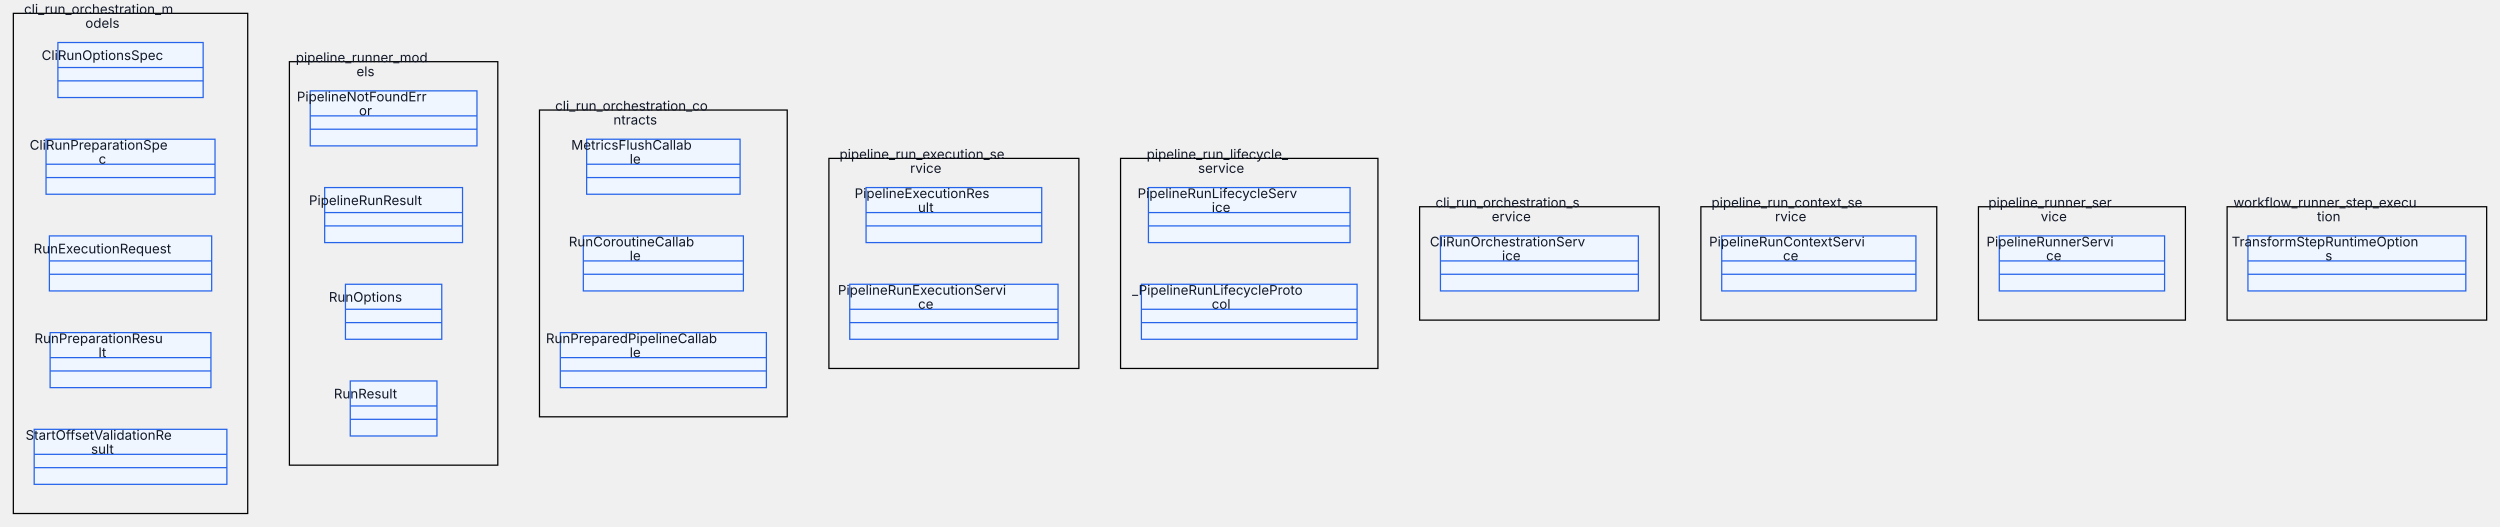
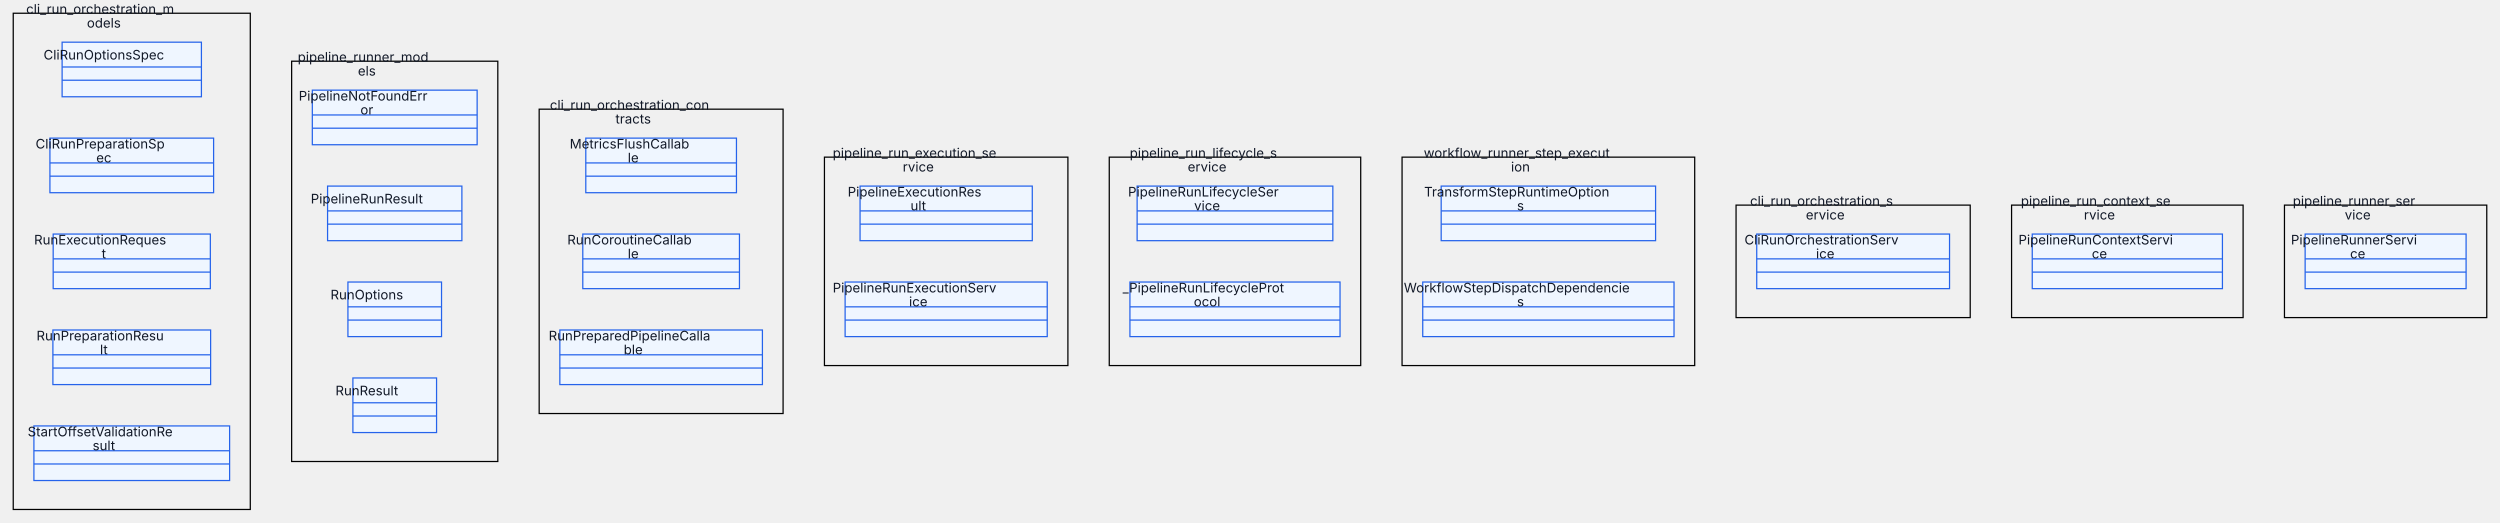
- <svg xmlns="http://www.w3.org/2000/svg" id="my-svg" width="100%" aria-roledescription="classDiagram" style="max-width:2998.95px;background-color:white" viewBox="0 -8 2998.953 632">
+ <svg xmlns="http://www.w3.org/2000/svg" id="my-svg" width="100%" aria-roledescription="classDiagram" style="max-width:3022.75px;background-color:white" viewBox="0 -8 3022.75 632">
  <style>#my-svg{font-family:Inter,-apple-system,BlinkMacSystemFont,'Segoe UI',Roboto,Oxygen,Ubuntu,sans-serif;font-size:16px;fill:#212121;}#my-svg .error-icon{fill:#f0fdf4;}#my-svg .error-text{fill:#212121;stroke:#212121;}#my-svg .edge-thickness-normal{stroke-width:2px;}#my-svg .edge-thickness-thick{stroke-width:3.5px;}#my-svg .edge-pattern-solid{stroke-dasharray:0;}#my-svg .edge-pattern-dashed{stroke-dasharray:3;}#my-svg .edge-pattern-dotted{stroke-dasharray:2;}#my-svg .marker{fill:#475569;stroke:#475569;}#my-svg .marker.cross{stroke:#475569;}#my-svg svg{font-family:Inter,-apple-system,BlinkMacSystemFont,'Segoe UI',Roboto,Oxygen,Ubuntu,sans-serif;font-size:16px;}#my-svg g.classGroup text{fill:#2563eb;stroke:none;font-family:Inter,-apple-system,BlinkMacSystemFont,'Segoe UI',Roboto,Oxygen,Ubuntu,sans-serif;font-size:10px;}#my-svg g.classGroup text .title{font-weight:bolder;}#my-svg .nodeLabel,#my-svg .edgeLabel{color:#212121;}#my-svg .edgeLabel .label rect{fill:#eff6ff;}#my-svg .label text{fill:#212121;}#my-svg .edgeLabel .label span{background:#eff6ff;}#my-svg .classTitle{font-weight:bolder;}#my-svg .node rect,#my-svg .node circle,#my-svg .node ellipse,#my-svg .node polygon,#my-svg .node path{fill:#eff6ff;stroke:#2563eb;stroke-width:1px;}#my-svg .divider{stroke:#2563eb;stroke-width:1;}#my-svg g.clickable{cursor:pointer;}#my-svg g.classGroup rect{fill:#eff6ff;stroke:#2563eb;}#my-svg g.classGroup line{stroke:#2563eb;stroke-width:1;}#my-svg .classLabel .box{stroke:none;stroke-width:0;fill:#eff6ff;opacity:0.5;}#my-svg .classLabel .label{fill:#2563eb;font-size:10px;}#my-svg .relation{stroke:#475569;stroke-width:1;fill:none;}#my-svg .dashed-line{stroke-dasharray:3;}#my-svg .dotted-line{stroke-dasharray:1 2;}#my-svg #compositionStart,#my-svg .composition{fill:#475569!important;stroke:#475569!important;stroke-width:1;}#my-svg #compositionEnd,#my-svg .composition{fill:#475569!important;stroke:#475569!important;stroke-width:1;}#my-svg #dependencyStart,#my-svg .dependency{fill:#475569!important;stroke:#475569!important;stroke-width:1;}#my-svg #dependencyStart,#my-svg .dependency{fill:#475569!important;stroke:#475569!important;stroke-width:1;}#my-svg #extensionStart,#my-svg .extension{fill:transparent!important;stroke:#475569!important;stroke-width:1;}#my-svg #extensionEnd,#my-svg .extension{fill:transparent!important;stroke:#475569!important;stroke-width:1;}#my-svg #aggregationStart,#my-svg .aggregation{fill:transparent!important;stroke:#475569!important;stroke-width:1;}#my-svg #aggregationEnd,#my-svg .aggregation{fill:transparent!important;stroke:#475569!important;stroke-width:1;}#my-svg #lollipopStart,#my-svg .lollipop{fill:#eff6ff!important;stroke:#475569!important;stroke-width:1;}#my-svg #lollipopEnd,#my-svg .lollipop{fill:#eff6ff!important;stroke:#475569!important;stroke-width:1;}#my-svg .edgeTerminals{font-size:11px;}#my-svg .classTitleText{text-anchor:middle;font-size:18px;fill:#212121;}#my-svg :root{--mermaid-font-family:"trebuchet ms",verdana,arial,sans-serif;}/*
 * Пользовательские стили диаграмм BioETL (структурированная копия)
 * Источник: custom.css
 * Цель: сгруппировать правила по типам элементов и документировать назначение каждого CSS-параметра.
 */

/* =========================================================
 * 1) Глобальная типографика и базовое поведение текста
 * ========================================================= */
svg {
    /* Задаёт основной стек шрифтов для всего текста в SVG. */
    font-family: Inter, -apple-system, BlinkMacSystemFont, 'Segoe UI', Roboto,
    Oxygen, Ubuntu, sans-serif;
}



/* =========================================================
 * 2) Общая геометрия узлов (для нескольких типов диаграмм)
 * ========================================================= */
.node rect,
.node circle,
.node ellipse,
.node polygon,
.node path {
    /* Единая толщина контура для фигур узлов. */
    stroke-width: 1.5px !important;
    /* Скругляет углы по горизонтали для более мягкого вида. */
    rx: 8;
    /* Скругляет углы по вертикали в паре с rx. */
    ry: 8;
    /* Добавляет лёгкую тень и отделяет узлы от фона. */
    filter:  none; /*  drop-shadow(0px 1px 2px rgba(0, 0, 0, 0.05));*/
}

/* =========================================================
 * 3) Контейнеры subgraph / cluster
 * ========================================================= */
.cluster rect,
.cluster path {
    /* Увеличивает радиус углов у контейнеров-групп. */
    rx: 10;
    /* Поддерживает симметрию скругления по вертикали. */
    ry: 10;
    /* Нейтральная заливка контейнера для снижения визуального шума. */
    fill: #f8fafc;
    /* Приглушённая обводка, чтобы границы были заметны, но не доминировали. */
    stroke: #94a3b8;
    /* Толщина границы контейнера в тон большинству узлов. */
    stroke-width: 1.5px;
    /* Убирает пунктир у рамок контейнеров. */
    stroke-dasharray: none;
    /* Делает фон контейнера полностью непрозрачным. */
    fill-opacity: 1;
    /* Отключает тень контейнера, чтобы акцент оставался на узлах. */
    filter: none;
}

.cluster text {
    /* Нормальный вес шрифта для заголовков групп. */
    font-weight: 400;
    /* Увеличенный размер заголовка относительно текста узлов. */
    font-size: 16px;
}

/* =========================================================
 * 4) Стили линий связей (edges/links)
 * ========================================================= */
.edgePath .path {
    /* Делает основные ребра более заметными в плотных графах. */
    stroke-width: 2.5px;
    /* Скругляет соединения сегментов линий. */
    stroke-linejoin: round;
    /* Скругляет окончания линий. */
    stroke-linecap: round;
}

.edgePath path,
.flowchart-link,
.relation,
.messageLine0,
.messageLine1,
.transition path {
    /* Унифицированные скруглённые соединения для всех типов линий. */
    stroke-linejoin: round;
    /* Унифицированные скруглённые окончания для всех типов линий. */
    stroke-linecap: round;
}

.transition path {
    /* Выравнивает толщину переходов state diagram с основными ребрами. */
    stroke-width: 2.5px;
}

/* =========================================================
 * 5) Подписи ребер и fallback-текст
 * ========================================================= */
.edgeLabel {
    /* Компактный размер шрифта для подписей на связях. */
    font-size: 12px;
    /* Плотная межстрочность для экономии места. */
    line-height: 1.1;
    /* Базовый непрозрачный фон под подписью. */
    background-color: #ffffff;
    /* Небольшие внутренние отступы вокруг текста. */
    padding: 1px 3px;
    /* Мягкое скругление фона подписи. */
    border-radius: 2px;
}

.edgeLabel span,
.edgeLabel p,
text.fo-fallback {
    /* Принудительный тёмный fill для контраста в SVG-рендерах. */
    fill: #111827 !important;
    /* Принудительный тёмный цвет для HTML-подписей. */
    color: #111827 !important;
    /* Полная непрозрачность текста. */
    opacity: 1 !important;
    /* Компактная межстрочность для многострочных подписей. */
    line-height: 1.1;
    /* Убирает стандартные внешние отступы HTML-параграфов. */
    margin: 0;
    /* Убирает стандартные внутренние отступы HTML-параграфов. */
    padding: 0;
}

.edgeLabel .labelBkg,
.labelBkg {
    /* Жёстко задаёт белый фон под текстом подписей. */
    background-color: #ffffff !important;
    /* Делает фон полностью непрозрачным во всех просмотрщиках. */
    opacity: 1 !important;
}

.edgeLabel rect {
    /* Переопределяет полупрозрачный фон по умолчанию у Mermaid. */
    opacity: 1 !important;
    /* Жёстко фиксирует белую заливку прямоугольника под подписью. */
    fill: #ffffff !important;
}

/* =========================================================
 * 6) Элементы sequence diagram
 * ========================================================= */
.actor {
    /* Толщина границы actor-блоков. */
    stroke-width: 1.5px;
    /* Скругление углов actor-блоков по горизонтали. */
    rx: 4;
    /* Скругление углов actor-блоков по вертикали. */
    ry: 4;
}

.messageLine0,
.messageLine1 {
    /* Толщина линий сообщений в sequence diagram. */
    stroke-width: 1.6px;
}

.messageText {
    /* Базовый размер текста сообщений. */
    font-size: 13px;
}

.activation0 {
    /* Более тонкая линия activation bar, чтобы не перегружать схему. */
    stroke-width: 1px;
}

.note {
    /* Скругление углов заметки по горизонтали. */
    rx: 4;
    /* Скругление углов заметки по вертикали. */
    ry: 4;
    /* Тонкая граница для вторичных блоков. */
    stroke-width: 1px;
    /* Лёгкая тень для визуального отделения заметок. */
    filter: drop-shadow(1px 1px 2px rgba(0, 0, 0, 0.06));
}

/* =========================================================
 * 7) Базовые элементы class diagram
 * ========================================================= */
g.classGroup rect {
    /* Скругление углов class box по горизонтали. */
    rx: 10;
    /* Скругление углов class box по вертикали. */
    ry: 10;
    /* Толщина границы class box. */
    stroke-width: 1.5px;
    /* Мягкая тень у class box без агрессивного контраста. */
    filter: drop-shadow(1px 1px 2px rgba(0, 0, 0, 0.06));
}

g.classGroup text {
    /* Базовый размер текста внутри class diagram. */
    font-size: 14px;
    padding: 10px 10px;
}

g.classGroup line {
    /* Толщина внутренних разделителей класса. */
    stroke-width: 1px;
}

.relation {
    /* Толщина связей между классами на уровне основных ребер. */
    stroke-width: 2.5px;
}

/* =========================================================
 * 8) Типографика HTML-лейблов class diagram
 * ========================================================= */
g.label-group .nodeLabel {
    /* Увеличенный размер названия класса для иерархии. */
    font-size: 16px !important;
    /* Полужирный акцент на имени класса. */
    font-weight: 200 !important;
    /* Лёгкое межбуквенное расстояние для читаемости заголовка. */
    letter-spacing: 0.01em;
}

g.annotation-group .nodeLabel {
    /* Уменьшенный размер для стереотипов/аннотаций. */
    font-size: 11px !important;
    /* Курсив для визуального отделения аннотаций. */
    font-style: italic !important;
    /* Небольшое ослабление контраста вторичного текста. */
    opacity: 0.8;
}

g.members-group .nodeLabel,
g.methods-group .nodeLabel {
    /* Компактный размер для атрибутов и методов. */
    font-size: 12px !important;
    /* Нормальный вес шрифта для плотного структурного текста. */
    font-weight: 400 !important;
}

/* =========================================================
 * 9) Помощники размеров foreignObject (class/flowchart)
 * ========================================================= */
g.members-group foreignObject,
g.methods-group foreignObject {
    /* Минимальная высота областей members/methods. */
    min-height: 40px;
}

.node foreignObject &gt; div,
g.classGroup foreignObject &gt; div {
    /* Стабилизирует вычисление размеров с учётом отступов/границ. */
    box-sizing: border-box;
}

.node.size-sm foreignObject &gt; div {
    /* Минимальная высота для малого размерного уровня узла. */
    min-height: 80px;
    /* Минимальная ширина для малого размерного уровня узла. */
    min-width: 180px;
}

.node.size-md foreignObject &gt; div {
    /* Минимальная высота для среднего размерного уровня узла. */
    min-height: 140px;
    /* Минимальная ширина для среднего размерного уровня узла. */
    min-width: 260px;
}

.node.size-lg foreignObject &gt; div {
    /* Минимальная высота для большого размерного уровня узла. */
    min-height: 200px;
    /* Минимальная ширина для большого размерного уровня узла. */
    min-width: 340px;
}

/* =========================================================
 * 10) Элементы state diagram
 * ========================================================= */
g.stateGroup rect {
    /* Скругление углов контейнеров состояний по горизонтали. */
    rx: 8;
    /* Скругление углов контейнеров состояний по вертикали. */
    ry: 8;
}

.statediagram-state rect {
    /* Скругление углов узлов состояния по горизонтали. */
    rx: 8;
    /* Скругление углов узлов состояния по вертикали. */
    ry: 8;
    /* Толщина границы узла состояния. */
    stroke-width: 1.5px;
    /* Лёгкая тень для визуального отделения state box. */
    filter: drop-shadow(1px 2px 3px rgba(0, 0, 0, 0.08));
}

/* =========================================================
 * 11) Элементы ER diagram
 * ========================================================= */
.er.entityBox {
    /* Толщина границы сущности ER-диаграммы. */
    stroke-width: 1.5px;
    /* Скругление углов сущности по горизонтали. */
    rx: 4;
    /* Скругление углов сущности по вертикали. */
    ry: 4;
    /* Лёгкая тень для отделения блоков сущностей. */
    filter: drop-shadow(1px 2px 3px rgba(0, 0, 0, 0.08));
}

/* =========================================================
 * 12) Узлы mindmap
 * ========================================================= */
.mindmap-node rect,
.mindmap-node circle {
    /* Толщина контура узлов mindmap. */
    stroke-width: 1.5px;
    /* Чуть более выраженная тень для плотных радиальных веток. */
    filter: drop-shadow(1px 2px 2px rgba(0, 0, 0, 0.1));
}

/* =========================================================
 * 13) Маркеры стрелок
 * ========================================================= */
marker path {
    /* Единый нейтральный цвет наконечников стрелок. */
    fill: #475569;
}

/* =========================================================
 * 14) Цветовая карта архитектурных слоёв (fallback-селекторы)
 * ========================================================= */
[id*="Domain"] &gt; rect,
[id*="Domain"] &gt; path {
    /* Цвет фона для доменного слоя. */
    fill: #f5f3ff !important;
    /* Цвет границы для доменного слоя. */
    stroke: #7c3aed !important;
}

.cluster[id*="Domain"] &gt; rect,
.cluster[id*="Domain"] &gt; path {
    fill: #ffffff !important;
}

[id*="Application"] &gt; rect,
[id*="Application"] &gt; path {
    /* Цвет фона для application-слоя. */
    fill: #f0fdf4 !important;
    /* Цвет границы для application-слоя. */
    stroke: #16a34a !important;
}

.cluster[id*="Application"] &gt; rect,
.cluster[id*="Application"] &gt; path {
    fill: #ffffff !important;
}

[id*="Infrastructure"] &gt; rect,
[id*="Infrastructure"] &gt; path {
    /* Цвет фона для infrastructure-слоя. */
    fill: #fff1f2 !important;
    /* Цвет границы для infrastructure-слоя. */
    stroke: #dc2626 !important;
}

.cluster[id*="Infrastructure"] &gt; rect,
.cluster[id*="Infrastructure"] &gt; path {
    fill: #ffffff !important;
}

[id*="Composition"] &gt; rect,
[id*="Composition"] &gt; path {
    /* Цвет фона для composition-слоя. */
    fill: #fff7ed !important;
    /* Цвет границы для composition-слоя. */
    stroke: #f59e0b !important;
}

.cluster[id*="Composition"] &gt; rect,
.cluster[id*="Composition"] &gt; path {
    fill: #ffffff !important;
}

[id*="Interfaces"] &gt; rect,
[id*="Interfaces"] &gt; path {
    /* Цвет фона для слоя интерфейсов. */
    fill: #eff6ff !important;
    /* Цвет границы для слоя интерфейсов. */
    stroke: #2563eb !important;
}

.cluster[id*="Interfaces"] &gt; rect,
.cluster[id*="Interfaces"] &gt; path {
    fill: #ffffff !important;
}

[id*="External"] &gt; rect,
[id*="External"] &gt; path {
    /* Цвет фона для внешних систем. */
    fill: #f1f5f9 !important;
    /* Цвет границы для внешних систем. */
    stroke: #64748b !important;
}

.cluster[id*="External"] &gt; rect,
.cluster[id*="External"] &gt; path {
    fill: #ffffff !important;
}

/* Белая подложка под подписи всех архитектурных/medallion слоёв */
g.cluster[id*="Domain"] .cluster-label foreignObject &gt; div,
g.cluster[id*="Application"] .cluster-label foreignObject &gt; div,
g.cluster[id*="Infrastructure"] .cluster-label foreignObject &gt; div,
g.cluster[id*="Composition"] .cluster-label foreignObject &gt; div,
g.cluster[id*="Interfaces"] .cluster-label foreignObject &gt; div,
g.cluster[id*="External"] .cluster-label foreignObject &gt; div,
g.cluster[id*="Bronze"] .cluster-label foreignObject &gt; div,
g.cluster[id*="Silver"] .cluster-label foreignObject &gt; div,
g.cluster[id*="Gold"] .cluster-label foreignObject &gt; div,
g.cluster[id*="Quarantine"] .cluster-label foreignObject &gt; div {
    background: #ffffff !important;
    padding: 0 6px !important;
    border-radius: 4px;
}

/* Fallback для рендеров без foreignObject: не рисуем толстую обводку */
g.cluster[id*="Domain"] .cluster-label text.fo-fallback,
g.cluster[id*="Application"] .cluster-label text.fo-fallback,
g.cluster[id*="Infrastructure"] .cluster-label text.fo-fallback,
g.cluster[id*="Composition"] .cluster-label text.fo-fallback,
g.cluster[id*="Interfaces"] .cluster-label text.fo-fallback,
g.cluster[id*="External"] .cluster-label text.fo-fallback,
g.cluster[id*="Bronze"] .cluster-label text.fo-fallback,
g.cluster[id*="Silver"] .cluster-label text.fo-fallback,
g.cluster[id*="Gold"] .cluster-label text.fo-fallback,
g.cluster[id*="Quarantine"] .cluster-label text.fo-fallback {
    fill: #111827 !important;
    stroke: none !important;
}

/* =========================================================
 * 15) Цветовая карта слоёв Medallion
 * ========================================================= */
[id*="Bronze"] &gt; rect,
[id*="Bronze"] &gt; path {
    /* Цвет фона Bronze-слоя. */
    fill: #fff7ed !important;
    /* Цвет границы Bronze-слоя. */
    stroke: #f59e0b !important;
}

[id*="Silver"] &gt; rect,
[id*="Silver"] &gt; path {
    /* Цвет фона Silver-слоя. */
    fill: #f8fafc !important;
    /* Цвет границы Silver-слоя. */
    stroke: #475569 !important;
}

[id*="Gold"] &gt; rect,
[id*="Gold"] &gt; path {
    /* Цвет фона Gold-слоя. */
    fill: #fefce8 !important;
    /* Цвет границы Gold-слоя. */
    stroke: #ca8a04 !important;
}

[id*="Quarantine"] &gt; rect,
[id*="Quarantine"] &gt; path {
    /* Цвет фона для карантинных/проблемных потоков данных. */
    fill: #ffe4e6 !important;
    /* Цвет границы для карантинных/проблемных потоков данных. */
    stroke: #e11d48 !important;
}
/* Нормализует вес текста в узлах и заголовках слоёв (без полужирного акцента). */
.node .label text,
.node .label tspan,
.node .label .nodeLabel,
text.fo-fallback {
    stroke: none !important;
    stroke-width: 0 !important;
    fill: #111827 !important;
    font-weight: 400 !important;
}
/* Single text layer (fallback-only) */
text.fo-fallback {
    display: inline !important;
}

foreignObject {
    display: none !important;
}/* bioetl-inject */#my-svg .edgeLabel rect{opacity:1!important;fill:#ffffff!important}#my-svg .labelBkg{background-color:#ffffff!important;opacity:1!important}#my-svg .edgeLabel .labelBkg{background-color:#ffffff!important;opacity:1!important}#my-svg .edgeLabel{font-size:12px;line-height:1.1;padding:1px 3px}#my-svg .edgeLabel span{color:#111827!important;fill:#111827!important;opacity:1!important;line-height:1.1;margin:0;padding:0}#my-svg .edgeLabel p{color:#111827!important;fill:#111827!important;opacity:1!important;line-height:1.1;margin:0;padding:0}#my-svg text.fo-fallback{color:#111827!important;fill:#111827!important;opacity:1!important}</style>
  <defs>
    <marker id="my-svg_classDiagram-aggregationStart" class="marker aggregation classDiagram" markerHeight="240" markerWidth="190" orient="auto" refX="18" refY="7">
      <path d="m18 7-9 6-8-6 8-6Z" />
    </marker>
  </defs>
  <defs>
    <marker id="my-svg_classDiagram-aggregationEnd" class="marker aggregation classDiagram" markerHeight="28" markerWidth="20" orient="auto" refX="1" refY="7">
      <path d="m18 7-9 6-8-6 8-6Z" />
    </marker>
  </defs>
  <defs>
    <marker id="my-svg_classDiagram-extensionStart" class="marker extension classDiagram" markerHeight="240" markerWidth="190" orient="auto" refX="18" refY="7">
      <path d="m1 7 17 6V1Z" />
    </marker>
  </defs>
  <defs>
    <marker id="my-svg_classDiagram-extensionEnd" class="marker extension classDiagram" markerHeight="28" markerWidth="20" orient="auto" refX="1" refY="7">
      <path d="M1 1v12l17-6Z" />
    </marker>
  </defs>
  <defs>
    <marker id="my-svg_classDiagram-compositionStart" class="marker composition classDiagram" markerHeight="240" markerWidth="190" orient="auto" refX="18" refY="7">
      <path d="m18 7-9 6-8-6 8-6Z" />
    </marker>
  </defs>
  <defs>
    <marker id="my-svg_classDiagram-compositionEnd" class="marker composition classDiagram" markerHeight="28" markerWidth="20" orient="auto" refX="1" refY="7">
      <path d="m18 7-9 6-8-6 8-6Z" />
    </marker>
  </defs>
  <defs>
    <marker id="my-svg_classDiagram-dependencyStart" class="marker dependency classDiagram" markerHeight="240" markerWidth="190" orient="auto" refX="6" refY="7">
      <path d="m5 7 4 6-8-6 8-6Z" />
    </marker>
  </defs>
  <defs>
    <marker id="my-svg_classDiagram-dependencyEnd" class="marker dependency classDiagram" markerHeight="28" markerWidth="20" orient="auto" refX="13" refY="7">
      <path d="m18 7-9 6 5-6-5-6Z" />
    </marker>
  </defs>
  <defs>
    <marker id="my-svg_classDiagram-lollipopStart" class="marker lollipop classDiagram" markerHeight="240" markerWidth="190" orient="auto" refX="13" refY="7">
      <circle cx="7" cy="7" r="6" fill="transparent" stroke="#000" />
    </marker>
  </defs>
  <defs>
    <marker id="my-svg_classDiagram-lollipopEnd" class="marker lollipop classDiagram" markerHeight="240" markerWidth="190" orient="auto" refX="1" refY="7">
      <circle cx="7" cy="7" r="6" fill="transparent" stroke="#000" />
    </marker>
  </defs>
  <g class="root">
    <g class="nodes">
      <g class="root">
        <g class="clusters" transform="translate(8)">
          <g id="cli_run_orchestration_models" class="cluster">
-             <path d="M8 8h281.156v600H8z" style="fill:none;stroke:black" />
+             <path d="M8 8h286.625v600H8z" style="fill:none;stroke:black" />
            <g class="cluster-label">
-               <text xml:space="preserve" x="104.5" y=".6" class="fo-fallback" text-anchor="middle" transform="translate(44.078 8)">
-                 <tspan x="104.5">cli_run_orchestration_m</tspan>
-                 <tspan x="104.5" dy="16.8">odels</tspan>
+               <text xml:space="preserve" x="106.461" y=".6" class="fo-fallback" text-anchor="middle" transform="translate(44.852 8)">
+                 <tspan x="106.461">cli_run_orchestration_m</tspan>
+                 <tspan x="106.461" dy="16.8">odels</tspan>
              </text>
            </g>
          </g>
        </g>
        <g class="nodes" transform="translate(8)">
          <g id="classId-CliRunOptionsSpec-0" class="node default">
-             <path d="M61.461 43h174.234v66H61.461z" class="outer title-state" />
-             <path d="M61.461 73h174.234M61.461 89h174.234" class="divider" />
-             <g class="label">
-               <text xml:space="preserve" x="75.117" y="9" class="classTitle fo-fallback" text-anchor="middle" transform="translate(73.46 55)">
-                 <tspan x="75.117">CliRunOptionsSpec</tspan>
+             <path d="M67.102 43h168.422v66H67.102z" class="outer title-state" />
+             <path d="M67.102 73h168.422M67.102 89h168.422" class="divider" />
+             <g class="label">
+               <text xml:space="preserve" x="72.211" y="9" class="classTitle fo-fallback" text-anchor="middle" transform="translate(79.102 55)">
+                 <tspan x="72.211">CliRunOptionsSpec</tspan>
              </text>
            </g>
          </g>
          <g id="classId-CliRunPreparationSpec-1" class="node default">
-             <path d="M47.226 159H249.93v66H47.226z" class="outer title-state" />
-             <path d="M47.226 189H249.93M47.226 205H249.93" class="divider" />
-             <g class="label">
-               <text xml:space="preserve" x="89.352" y=".6" class="classTitle fo-fallback" text-anchor="middle" transform="translate(59.227 171)">
-                 <tspan x="89.352">CliRunPreparationSpe</tspan>
-                 <tspan x="89.352" dy="16.8">c</tspan>
+             <path d="M52.36 159h197.906v66H52.36z" class="outer title-state" />
+             <path d="M52.36 189h197.906M52.36 205h197.906" class="divider" />
+             <g class="label">
+               <text xml:space="preserve" x="86.953" y=".6" class="classTitle fo-fallback" text-anchor="middle" transform="translate(64.36 171)">
+                 <tspan x="86.953">CliRunPreparationSp</tspan>
+                 <tspan x="86.953" dy="16.8">ec</tspan>
              </text>
            </g>
          </g>
          <g id="classId-RunExecutionRequest-2" class="node default">
-             <path d="M51.234 275h194.688v66H51.234z" class="outer title-state" />
-             <path d="M51.234 305h194.688M51.234 321h194.688" class="divider" />
-             <g class="label">
-               <text xml:space="preserve" x="85.344" y="9" class="classTitle fo-fallback" text-anchor="middle" transform="translate(63.234 287)">
-                 <tspan x="85.344">RunExecutionRequest</tspan>
+             <path d="M56.296 275h190.032v66H56.295z" class="outer title-state" />
+             <path d="M56.296 305H246.33M56.296 321H246.33" class="divider" />
+             <g class="label">
+               <text xml:space="preserve" x="83.016" y=".6" class="classTitle fo-fallback" text-anchor="middle" transform="translate(68.297 287)">
+                 <tspan x="83.016">RunExecutionReques</tspan>
+                 <tspan x="83.016" dy="16.8">t</tspan>
              </text>
            </g>
          </g>
          <g id="classId-RunPreparationResult-3" class="node default">
-             <path d="M52.117 391H245.04v66H52.117z" class="outer title-state" />
-             <path d="M52.117 421H245.04M52.117 437H245.04" class="divider" />
-             <g class="label">
-               <text xml:space="preserve" x="84.461" y=".6" class="classTitle fo-fallback" text-anchor="middle" transform="translate(64.117 403)">
-                 <tspan x="84.461">RunPreparationResu</tspan>
-                 <tspan x="84.461" dy="16.8">lt</tspan>
+             <path d="M55.96 391h190.704v66H55.96z" class="outer title-state" />
+             <path d="M55.96 421h190.705M55.96 437h190.705" class="divider" />
+             <g class="label">
+               <text xml:space="preserve" x="83.352" y=".6" class="classTitle fo-fallback" text-anchor="middle" transform="translate(67.96 403)">
+                 <tspan x="83.352">RunPreparationResu</tspan>
+                 <tspan x="83.352" dy="16.8">lt</tspan>
              </text>
            </g>
          </g>
          <g id="classId-StartOffsetValidationResult-4" class="node default">
-             <path d="M33 507h231.156v66H33z" class="outer title-state" />
-             <path d="M33 537h231.156M33 553h231.156" class="divider" />
-             <g class="label">
-               <text xml:space="preserve" x="103.578" y=".6" class="classTitle fo-fallback" text-anchor="middle" transform="translate(45 519)">
-                 <tspan x="103.578">StartOffsetValidationRe</tspan>
-                 <tspan x="103.578" dy="16.8">sult</tspan>
+             <path d="M33 507h236.625v66H33z" class="outer title-state" />
+             <path d="M33 537h236.626M33 553h236.626" class="divider" />
+             <g class="label">
+               <text xml:space="preserve" x="106.312" y=".6" class="classTitle fo-fallback" text-anchor="middle" transform="translate(45 519)">
+                 <tspan x="106.312">StartOffsetValidationRe</tspan>
+                 <tspan x="106.312" dy="16.8">sult</tspan>
              </text>
            </g>
          </g>
        </g>
      </g>
      <g class="root">
-         <g class="clusters" transform="translate(339.156 58)">
+         <g class="clusters" transform="translate(344.625 58)">
          <g id="pipeline_runner_models" class="cluster">
-             <path d="M8 8h250v484H8z" style="fill:none;stroke:black" />
+             <path d="M8 8h249.281v484H8z" style="fill:none;stroke:black" />
            <g class="cluster-label">
-               <text xml:space="preserve" x="85.391" y=".6" class="fo-fallback" text-anchor="middle" transform="translate(47.61 8)">
-                 <tspan x="85.391">pipeline_runner_mod</tspan>
-                 <tspan x="85.391" dy="16.8">els</tspan>
-               </text>
-             </g>
-           </g>
-         </g>
-         <g class="nodes" transform="translate(339.156 58)">
+               <text xml:space="preserve" x="87.039" y=".6" class="fo-fallback" text-anchor="middle" transform="translate(45.602 8)">
+                 <tspan x="87.039">pipeline_runner_mod</tspan>
+                 <tspan x="87.039" dy="16.8">els</tspan>
+               </text>
+             </g>
+           </g>
+         </g>
+         <g class="nodes" transform="translate(344.625 58)">
          <g id="classId-PipelineNotFoundError-5" class="node default">
-             <path d="M33 43h200v66H33z" class="outer title-state" />
-             <path d="M33 73h200M33 89h200" class="divider" />
-             <g class="label">
-               <text xml:space="preserve" x="88" y=".6" class="classTitle fo-fallback" text-anchor="middle" transform="translate(45 55)">
-                 <tspan x="88">PipelineNotFoundErr</tspan>
-                 <tspan x="88" dy="16.8">or</tspan>
+             <path d="M33 43h199.28v66H33z" class="outer title-state" />
+             <path d="M33 73h199.282M33 89h199.282" class="divider" />
+             <g class="label">
+               <text xml:space="preserve" x="87.641" y=".6" class="classTitle fo-fallback" text-anchor="middle" transform="translate(45 55)">
+                 <tspan x="87.641">PipelineNotFoundErr</tspan>
+                 <tspan x="87.641" dy="16.8">or</tspan>
              </text>
            </g>
          </g>
          <g id="classId-PipelineRunResult-6" class="node default">
-             <path d="M50.32 159h165.359v66H50.32z" class="outer title-state" />
-             <path d="M50.32 189h165.36M50.32 205h165.36" class="divider" />
-             <g class="label">
-               <text xml:space="preserve" x="70.68" y="9" class="classTitle fo-fallback" text-anchor="middle" transform="translate(62.32 171)">
-                 <tspan x="70.68">PipelineRunResult</tspan>
+             <path d="M51.438 159h162.406v66H51.438z" class="outer title-state" />
+             <path d="M51.438 189h162.406M51.438 205h162.406" class="divider" />
+             <g class="label">
+               <text xml:space="preserve" x="69.203" y="9" class="classTitle fo-fallback" text-anchor="middle" transform="translate(63.438 171)">
+                 <tspan x="69.203">PipelineRunResult</tspan>
              </text>
            </g>
          </g>
          <g id="classId-RunOptions-7" class="node default">
-             <path d="M75.227 275h115.547v66H75.227z" class="outer title-state" />
-             <path d="M75.227 305h115.546M75.227 321h115.546" class="divider" />
-             <g class="label">
-               <text xml:space="preserve" x="45.773" y="9" class="classTitle fo-fallback" text-anchor="middle" transform="translate(87.227 287)">
-                 <tspan x="45.773">RunOptions</tspan>
+             <path d="M76.063 275h113.156v66H76.063z" class="outer title-state" />
+             <path d="M76.063 305h113.156M76.063 321h113.156" class="divider" />
+             <g class="label">
+               <text xml:space="preserve" x="44.578" y="9" class="classTitle fo-fallback" text-anchor="middle" transform="translate(88.063 287)">
+                 <tspan x="44.578">RunOptions</tspan>
              </text>
            </g>
          </g>
          <g id="classId-RunResult-8" class="node default">
-             <path d="M81 391h104v66H81z" class="outer title-state" />
-             <path d="M81 421h104M81 437h104" class="divider" />
-             <g class="label">
-               <text xml:space="preserve" x="40" y="9" class="classTitle fo-fallback" text-anchor="middle" transform="translate(93 403)">
-                 <tspan x="40">RunResult</tspan>
+             <path d="M82.063 391h101.156v66H82.063z" class="outer title-state" />
+             <path d="M82.063 421h101.156M82.063 437h101.156" class="divider" />
+             <g class="label">
+               <text xml:space="preserve" x="38.578" y="9" class="classTitle fo-fallback" text-anchor="middle" transform="translate(94.063 403)">
+                 <tspan x="38.578">RunResult</tspan>
              </text>
            </g>
          </g>
        </g>
      </g>
      <g class="root">
-         <g class="clusters" transform="translate(639.156 116)">
+         <g class="clusters" transform="translate(643.906 116)">
          <g id="cli_run_orchestration_contracts" class="cluster">
-             <path d="M8 8h297.188v368H8z" style="fill:none;stroke:black" />
+             <path d="M8 8h294.922v368H8z" style="fill:none;stroke:black" />
            <g class="cluster-label">
-               <text xml:space="preserve" x="111.172" y=".6" class="fo-fallback" text-anchor="middle" transform="translate(45.422 8)">
-                 <tspan x="111.172">cli_run_orchestration_co</tspan>
-                 <tspan x="111.172" dy="16.8">ntracts</tspan>
-               </text>
-             </g>
-           </g>
-         </g>
-         <g class="nodes" transform="translate(639.156 116)">
+               <text xml:space="preserve" x="113.773" y=".6" class="fo-fallback" text-anchor="middle" transform="translate(41.688 8)">
+                 <tspan x="113.773">cli_run_orchestration_con</tspan>
+                 <tspan x="113.773" dy="16.8">tracts</tspan>
+               </text>
+             </g>
+           </g>
+         </g>
+         <g class="nodes" transform="translate(643.906 116)">
          <g id="classId-MetricsFlushCallable-9" class="node default">
-             <path d="M64.57 43h184.048v66H64.57z" class="outer title-state" />
-             <path d="M64.57 73h184.047M64.57 89h184.047" class="divider" />
-             <g class="label">
-               <text xml:space="preserve" x="80.023" y=".6" class="classTitle fo-fallback" text-anchor="middle" transform="translate(76.57 55)">
-                 <tspan x="80.023">MetricsFlushCallab</tspan>
-                 <tspan x="80.023" dy="16.8">le</tspan>
+             <path d="M64.383 43h182.156v66H64.383z" class="outer title-state" />
+             <path d="M64.383 73h182.156M64.383 89h182.156" class="divider" />
+             <g class="label">
+               <text xml:space="preserve" x="79.078" y=".6" class="classTitle fo-fallback" text-anchor="middle" transform="translate(76.383 55)">
+                 <tspan x="79.078">MetricsFlushCallab</tspan>
+                 <tspan x="79.078" dy="16.8">le</tspan>
              </text>
            </g>
          </g>
          <g id="classId-RunCoroutineCallable-10" class="node default">
-             <path d="M60.586 159h192.016v66H60.586z" class="outer title-state" />
-             <path d="M60.586 189h192.016M60.586 205h192.016" class="divider" />
-             <g class="label">
-               <text xml:space="preserve" x="84.008" y=".6" class="classTitle fo-fallback" text-anchor="middle" transform="translate(72.586 171)">
-                 <tspan x="84.008">RunCoroutineCallab</tspan>
-                 <tspan x="84.008" dy="16.8">le</tspan>
+             <path d="M60.75 159h189.422v66H60.75z" class="outer title-state" />
+             <path d="M60.75 189h189.422M60.75 205h189.422" class="divider" />
+             <g class="label">
+               <text xml:space="preserve" x="82.711" y=".6" class="classTitle fo-fallback" text-anchor="middle" transform="translate(72.75 171)">
+                 <tspan x="82.711">RunCoroutineCallab</tspan>
+                 <tspan x="82.711" dy="16.8">le</tspan>
              </text>
            </g>
          </g>
          <g id="classId-RunPreparedPipelineCallable-11" class="node default">
-             <path d="M33 275h247.188v66H33z" class="outer title-state" />
-             <path d="M33 305h247.188M33 321h247.188" class="divider" />
-             <g class="label">
-               <text xml:space="preserve" x="111.594" y=".6" class="classTitle fo-fallback" text-anchor="middle" transform="translate(45 287)">
-                 <tspan x="111.594">RunPreparedPipelineCallab</tspan>
-                 <tspan x="111.594" dy="16.8">le</tspan>
+             <path d="M33 275h244.922v66H33z" class="outer title-state" />
+             <path d="M33 305h244.922M33 321h244.922" class="divider" />
+             <g class="label">
+               <text xml:space="preserve" x="110.461" y=".6" class="classTitle fo-fallback" text-anchor="middle" transform="translate(45 287)">
+                 <tspan x="110.461">RunPreparedPipelineCalla</tspan>
+                 <tspan x="110.461" dy="16.8">ble</tspan>
              </text>
            </g>
          </g>
        </g>
      </g>
      <g class="root">
-         <g class="clusters" transform="translate(986.344 174)">
+         <g class="clusters" transform="translate(988.828 174)">
          <g id="pipeline_run_execution_service" class="cluster">
-             <path d="M8 8h299.859v252H8z" style="fill:none;stroke:black" />
+             <path d="M8 8h294.375v252H8z" style="fill:none;stroke:black" />
            <g class="cluster-label">
-               <text xml:space="preserve" x="112.078" y=".6" class="fo-fallback" text-anchor="middle" transform="translate(45.852 8)">
-                 <tspan x="112.078">pipeline_run_execution_se</tspan>
-                 <tspan x="112.078" dy="16.8">rvice</tspan>
-               </text>
-             </g>
-           </g>
-         </g>
-         <g class="nodes" transform="translate(986.344 174)">
+               <text xml:space="preserve" x="113.156" y=".6" class="fo-fallback" text-anchor="middle" transform="translate(42.031 8)">
+                 <tspan x="113.156">pipeline_run_execution_se</tspan>
+                 <tspan x="113.156" dy="16.8">rvice</tspan>
+               </text>
+             </g>
+           </g>
+         </g>
+         <g class="nodes" transform="translate(988.828 174)">
          <g id="classId-PipelineExecutionResult-12" class="node default">
-             <path d="M52.57 43h210.72v66H52.57z" class="outer title-state" />
-             <path d="M52.57 73H263.29M52.57 89H263.29" class="divider" />
-             <g class="label">
-               <text xml:space="preserve" x="93.359" y=".6" class="classTitle fo-fallback" text-anchor="middle" transform="translate(64.57 55)">
-                 <tspan x="93.359">PipelineExecutionRes</tspan>
-                 <tspan x="93.359" dy="16.8">ult</tspan>
+             <path d="M51.07 43h208.235v66H51.07z" class="outer title-state" />
+             <path d="M51.07 73h208.235M51.07 89h208.235" class="divider" />
+             <g class="label">
+               <text xml:space="preserve" x="92.117" y=".6" class="classTitle fo-fallback" text-anchor="middle" transform="translate(63.07 55)">
+                 <tspan x="92.117">PipelineExecutionRes</tspan>
+                 <tspan x="92.117" dy="16.8">ult</tspan>
              </text>
            </g>
          </g>
          <g id="classId-PipelineRunExecutionService-13" class="node default">
-             <path d="M33 159h249.859v66H32.999z" class="outer title-state" />
-             <path d="M33 189h249.86M33 205h249.86" class="divider" />
-             <g class="label">
-               <text xml:space="preserve" x="112.93" y=".6" class="classTitle fo-fallback" text-anchor="middle" transform="translate(45 171)">
-                 <tspan x="112.93">PipelineRunExecutionServi</tspan>
-                 <tspan x="112.93" dy="16.8">ce</tspan>
+             <path d="M33 159h244.375v66H33z" class="outer title-state" />
+             <path d="M33 189h244.376M33 205h244.376" class="divider" />
+             <g class="label">
+               <text xml:space="preserve" x="110.188" y=".6" class="classTitle fo-fallback" text-anchor="middle" transform="translate(45 171)">
+                 <tspan x="110.188">PipelineRunExecutionServ</tspan>
+                 <tspan x="110.188" dy="16.8">ice</tspan>
              </text>
            </g>
          </g>
        </g>
      </g>
      <g class="root">
-         <g class="clusters" transform="translate(1336.203 174)">
+         <g class="clusters" transform="translate(1333.203 174)">
          <g id="pipeline_run_lifecycle_service" class="cluster">
-             <path d="M8 8h308.734v252H8z" style="fill:none;stroke:black" />
+             <path d="M8 8h304.031v252H8z" style="fill:none;stroke:black" />
            <g class="cluster-label">
-               <text xml:space="preserve" x="106.281" y=".6" class="fo-fallback" text-anchor="middle" transform="translate(56.086 8)">
-                 <tspan x="106.281">pipeline_run_lifecycle_</tspan>
-                 <tspan x="106.281" dy="16.8">service</tspan>
-               </text>
-             </g>
-           </g>
-         </g>
-         <g class="nodes" transform="translate(1336.203 174)">
+               <text xml:space="preserve" x="107.133" y=".6" class="fo-fallback" text-anchor="middle" transform="translate(52.883 8)">
+                 <tspan x="107.133">pipeline_run_lifecycle_s</tspan>
+                 <tspan x="107.133" dy="16.8">ervice</tspan>
+               </text>
+             </g>
+           </g>
+         </g>
+         <g class="nodes" transform="translate(1333.203 174)">
          <g id="classId-PipelineRunLifecycleService-14" class="node default">
-             <path d="M41.43 43h241.874v66H41.43z" class="outer title-state" />
-             <path d="M41.43 73h241.875M41.43 89h241.875" class="divider" />
-             <g class="label">
-               <text xml:space="preserve" x="108.938" y=".6" class="classTitle fo-fallback" text-anchor="middle" transform="translate(53.43 55)">
-                 <tspan x="108.938">PipelineRunLifecycleServ</tspan>
-                 <tspan x="108.938" dy="16.8">ice</tspan>
+             <path d="M41.696 43h236.64v66H41.697z" class="outer title-state" />
+             <path d="M41.696 73h236.64M41.696 89h236.64" class="divider" />
+             <g class="label">
+               <text xml:space="preserve" x="106.32" y=".6" class="classTitle fo-fallback" text-anchor="middle" transform="translate(53.695 55)">
+                 <tspan x="106.32">PipelineRunLifecycleSer</tspan>
+                 <tspan x="106.32" dy="16.8">vice</tspan>
              </text>
            </g>
          </g>
          <g id="classId-_PipelineRunLifecycleProtocol-15" class="node default">
-             <path d="M33 159h258.734v66H33z" class="outer title-state" />
-             <path d="M33 189h258.734M33 205h258.734" class="divider" />
-             <g class="label">
-               <text xml:space="preserve" x="117.367" y=".6" class="classTitle fo-fallback" text-anchor="middle" transform="translate(45 171)">
-                 <tspan x="117.367">_PipelineRunLifecycleProto</tspan>
-                 <tspan x="117.367" dy="16.8">col</tspan>
+             <path d="M33 159h254.03v66H33z" class="outer title-state" />
+             <path d="M33 189h254.032M33 205h254.032" class="divider" />
+             <g class="label">
+               <text xml:space="preserve" x="115.016" y=".6" class="classTitle fo-fallback" text-anchor="middle" transform="translate(45 171)">
+                 <tspan x="115.016">_PipelineRunLifecycleProt</tspan>
+                 <tspan x="115.016" dy="16.8">ocol</tspan>
              </text>
            </g>
          </g>
        </g>
      </g>
      <g class="root">
-         <g class="clusters" transform="translate(1694.938 232)">
-           <g id="cli_run_orchestration_service" class="cluster">
-             <path d="M8 8h287.406v136H8z" style="fill:none;stroke:black" />
+         <g class="clusters" transform="translate(1687.234 174)">
+           <g id="workflow_runner_step_execution" class="cluster">
+             <path d="M8 8h353.828v252H8z" style="fill:none;stroke:black" />
            <g class="cluster-label">
-               <text xml:space="preserve" x="104.055" y=".6" class="fo-fallback" text-anchor="middle" transform="translate(47.648 8)">
-                 <tspan x="104.055">cli_run_orchestration_s</tspan>
-                 <tspan x="104.055" dy="16.8">ervice</tspan>
-               </text>
-             </g>
-           </g>
-         </g>
-         <g class="nodes" transform="translate(1694.938 232)">
-           <g id="classId-CliRunOrchestrationService-16" class="node default">
-             <path d="M33 43h237.406v66H33z" class="outer title-state" />
-             <path d="M33 73h237.406M33 89h237.406" class="divider" />
-             <g class="label">
-               <text xml:space="preserve" x="106.703" y=".6" class="classTitle fo-fallback" text-anchor="middle" transform="translate(45 55)">
-                 <tspan x="106.703">CliRunOrchestrationServ</tspan>
-                 <tspan x="106.703" dy="16.8">ice</tspan>
+               <text xml:space="preserve" x="121.047" y=".6" class="fo-fallback" text-anchor="middle" transform="translate(63.867 8)">
+                 <tspan x="121.047">workflow_runner_step_execut</tspan>
+                 <tspan x="121.047" dy="16.8">ion</tspan>
+               </text>
+             </g>
+           </g>
+         </g>
+         <g class="nodes" transform="translate(1687.234 174)">
+           <g id="classId-TransformStepRuntimeOptions-16" class="node default">
+             <path d="M55.297 43h259.234v66H55.297z" class="outer title-state" />
+             <path d="M55.297 73h259.234M55.297 89h259.234" class="divider" />
+             <g class="label">
+               <text xml:space="preserve" x="117.617" y=".6" class="classTitle fo-fallback" text-anchor="middle" transform="translate(67.297 55)">
+                 <tspan x="117.617">TransformStepRuntimeOption</tspan>
+                 <tspan x="117.617" dy="16.8">s</tspan>
+               </text>
+             </g>
+           </g>
+           <g id="classId-WorkflowStepDispatchDependencies-17" class="node default">
+             <path d="M33 159h303.828v66H33z" class="outer title-state" />
+             <path d="M33 189h303.828M33 205h303.828" class="divider" />
+             <g class="label">
+               <text xml:space="preserve" x="139.914" y=".6" class="classTitle fo-fallback" text-anchor="middle" transform="translate(45 171)">
+                 <tspan x="139.914">WorkflowStepDispatchDependencie</tspan>
+                 <tspan x="139.914" dy="16.8">s</tspan>
              </text>
            </g>
          </g>
        </g>
      </g>
      <g class="root">
-         <g class="clusters" transform="translate(2032.344 232)">
-           <g id="pipeline_run_context_service" class="cluster">
-             <path d="M8 8h282.953v136H8z" style="fill:none;stroke:black" />
+         <g class="clusters" transform="translate(2091.063 232)">
+           <g id="cli_run_orchestration_service" class="cluster">
+             <path d="M8 8h283.125v136H8z" style="fill:none;stroke:black" />
            <g class="cluster-label">
-               <text xml:space="preserve" x="103.625" y=".6" class="fo-fallback" text-anchor="middle" transform="translate(45.852 8)">
-                 <tspan x="103.625">pipeline_run_context_se</tspan>
-                 <tspan x="103.625" dy="16.8">rvice</tspan>
-               </text>
-             </g>
-           </g>
-         </g>
-         <g class="nodes" transform="translate(2032.344 232)">
-           <g id="classId-PipelineRunContextService-17" class="node default">
-             <path d="M33 43h232.953v66H33z" class="outer title-state" />
-             <path d="M33 73h232.954M33 89h232.954" class="divider" />
-             <g class="label">
-               <text xml:space="preserve" x="104.477" y=".6" class="classTitle fo-fallback" text-anchor="middle" transform="translate(45 55)">
-                 <tspan x="104.477">PipelineRunContextServi</tspan>
-                 <tspan x="104.477" dy="16.8">ce</tspan>
+               <text xml:space="preserve" x="105.266" y=".6" class="fo-fallback" text-anchor="middle" transform="translate(44.297 8)">
+                 <tspan x="105.266">cli_run_orchestration_s</tspan>
+                 <tspan x="105.266" dy="16.8">ervice</tspan>
+               </text>
+             </g>
+           </g>
+         </g>
+         <g class="nodes" transform="translate(2091.063 232)">
+           <g id="classId-CliRunOrchestrationService-18" class="node default">
+             <path d="M33 43h233.125v66H33z" class="outer title-state" />
+             <path d="M33 73h233.126M33 89h233.126" class="divider" />
+             <g class="label">
+               <text xml:space="preserve" x="104.562" y=".6" class="classTitle fo-fallback" text-anchor="middle" transform="translate(45 55)">
+                 <tspan x="104.562">CliRunOrchestrationServ</tspan>
+                 <tspan x="104.562" dy="16.8">ice</tspan>
              </text>
            </g>
          </g>
        </g>
      </g>
      <g class="root">
-         <g class="clusters" transform="translate(2365.297 232)">
-           <g id="pipeline_runner_service" class="cluster">
-             <path d="M8 8h248.297v136H8z" style="fill:none;stroke:black" />
+         <g class="clusters" transform="translate(2424.188 232)">
+           <g id="pipeline_run_context_service" class="cluster">
+             <path d="M8 8h279.953v136H8z" style="fill:none;stroke:black" />
            <g class="cluster-label">
-               <text xml:space="preserve" x="84.945" y=".6" class="fo-fallback" text-anchor="middle" transform="translate(47.203 8)">
-                 <tspan x="84.945">pipeline_runner_ser</tspan>
-                 <tspan x="84.945" dy="16.8">vice</tspan>
-               </text>
-             </g>
-           </g>
-         </g>
-         <g class="nodes" transform="translate(2365.297 232)">
-           <g id="classId-PipelineRunnerService-18" class="node default">
-             <path d="M33 43h198.297v66H33z" class="outer title-state" />
-             <path d="M33 73h198.296M33 89h198.296" class="divider" />
-             <g class="label">
-               <text xml:space="preserve" x="87.148" y=".6" class="classTitle fo-fallback" text-anchor="middle" transform="translate(45 55)">
-                 <tspan x="87.148">PipelineRunnerServi</tspan>
-                 <tspan x="87.148" dy="16.8">ce</tspan>
+               <text xml:space="preserve" x="105.43" y=".6" class="fo-fallback" text-anchor="middle" transform="translate(42.547 8)">
+                 <tspan x="105.43">pipeline_run_context_se</tspan>
+                 <tspan x="105.43" dy="16.8">rvice</tspan>
+               </text>
+             </g>
+           </g>
+         </g>
+         <g class="nodes" transform="translate(2424.188 232)">
+           <g id="classId-PipelineRunContextService-19" class="node default">
+             <path d="M33 43h229.953v66H33z" class="outer title-state" />
+             <path d="M33 73h229.954M33 89h229.954" class="divider" />
+             <g class="label">
+               <text xml:space="preserve" x="102.977" y=".6" class="classTitle fo-fallback" text-anchor="middle" transform="translate(45 55)">
+                 <tspan x="102.977">PipelineRunContextServi</tspan>
+                 <tspan x="102.977" dy="16.8">ce</tspan>
              </text>
            </g>
          </g>
        </g>
      </g>
      <g class="root">
-         <g class="clusters" transform="translate(2663.594 232)">
-           <g id="workflow_runner_step_execution" class="cluster">
-             <path d="M8 8h311.359v136H8z" style="fill:none;stroke:black" />
+         <g class="clusters" transform="translate(2754.14 232)">
+           <g id="pipeline_runner_service" class="cluster">
+             <path d="M8 8h244.609v136H8z" style="fill:none;stroke:black" />
            <g class="cluster-label">
-               <text xml:space="preserve" x="116.961" y=".6" class="fo-fallback" text-anchor="middle" transform="translate(46.719 8)">
-                 <tspan x="116.961">workflow_runner_step_execu</tspan>
-                 <tspan x="116.961" dy="16.8">tion</tspan>
-               </text>
-             </g>
-           </g>
-         </g>
-         <g class="nodes" transform="translate(2663.594 232)">
-           <g id="classId-TransformStepRuntimeOptions-19" class="node default">
-             <path d="M33 43h261.359v66H32.999z" class="outer title-state" />
-             <path d="M33 73h261.36M33 89h261.36" class="divider" />
-             <g class="label">
-               <text xml:space="preserve" x="118.68" y=".6" class="classTitle fo-fallback" text-anchor="middle" transform="translate(45 55)">
-                 <tspan x="118.68">TransformStepRuntimeOption</tspan>
-                 <tspan x="118.68" dy="16.8">s</tspan>
+               <text xml:space="preserve" x="85.844" y=".6" class="fo-fallback" text-anchor="middle" transform="translate(44.46 8)">
+                 <tspan x="85.844">pipeline_runner_ser</tspan>
+                 <tspan x="85.844" dy="16.8">vice</tspan>
+               </text>
+             </g>
+           </g>
+         </g>
+         <g class="nodes" transform="translate(2754.14 232)">
+           <g id="classId-PipelineRunnerService-20" class="node default">
+             <path d="M33 43h194.609v66H32.999z" class="outer title-state" />
+             <path d="M33 73h194.61M33 89h194.61" class="divider" />
+             <g class="label">
+               <text xml:space="preserve" x="85.305" y=".6" class="classTitle fo-fallback" text-anchor="middle" transform="translate(45 55)">
+                 <tspan x="85.305">PipelineRunnerServi</tspan>
+                 <tspan x="85.305" dy="16.8">ce</tspan>
              </text>
            </g>
          </g>
        </g>
      </g>
    </g>
  </g>
</svg>
